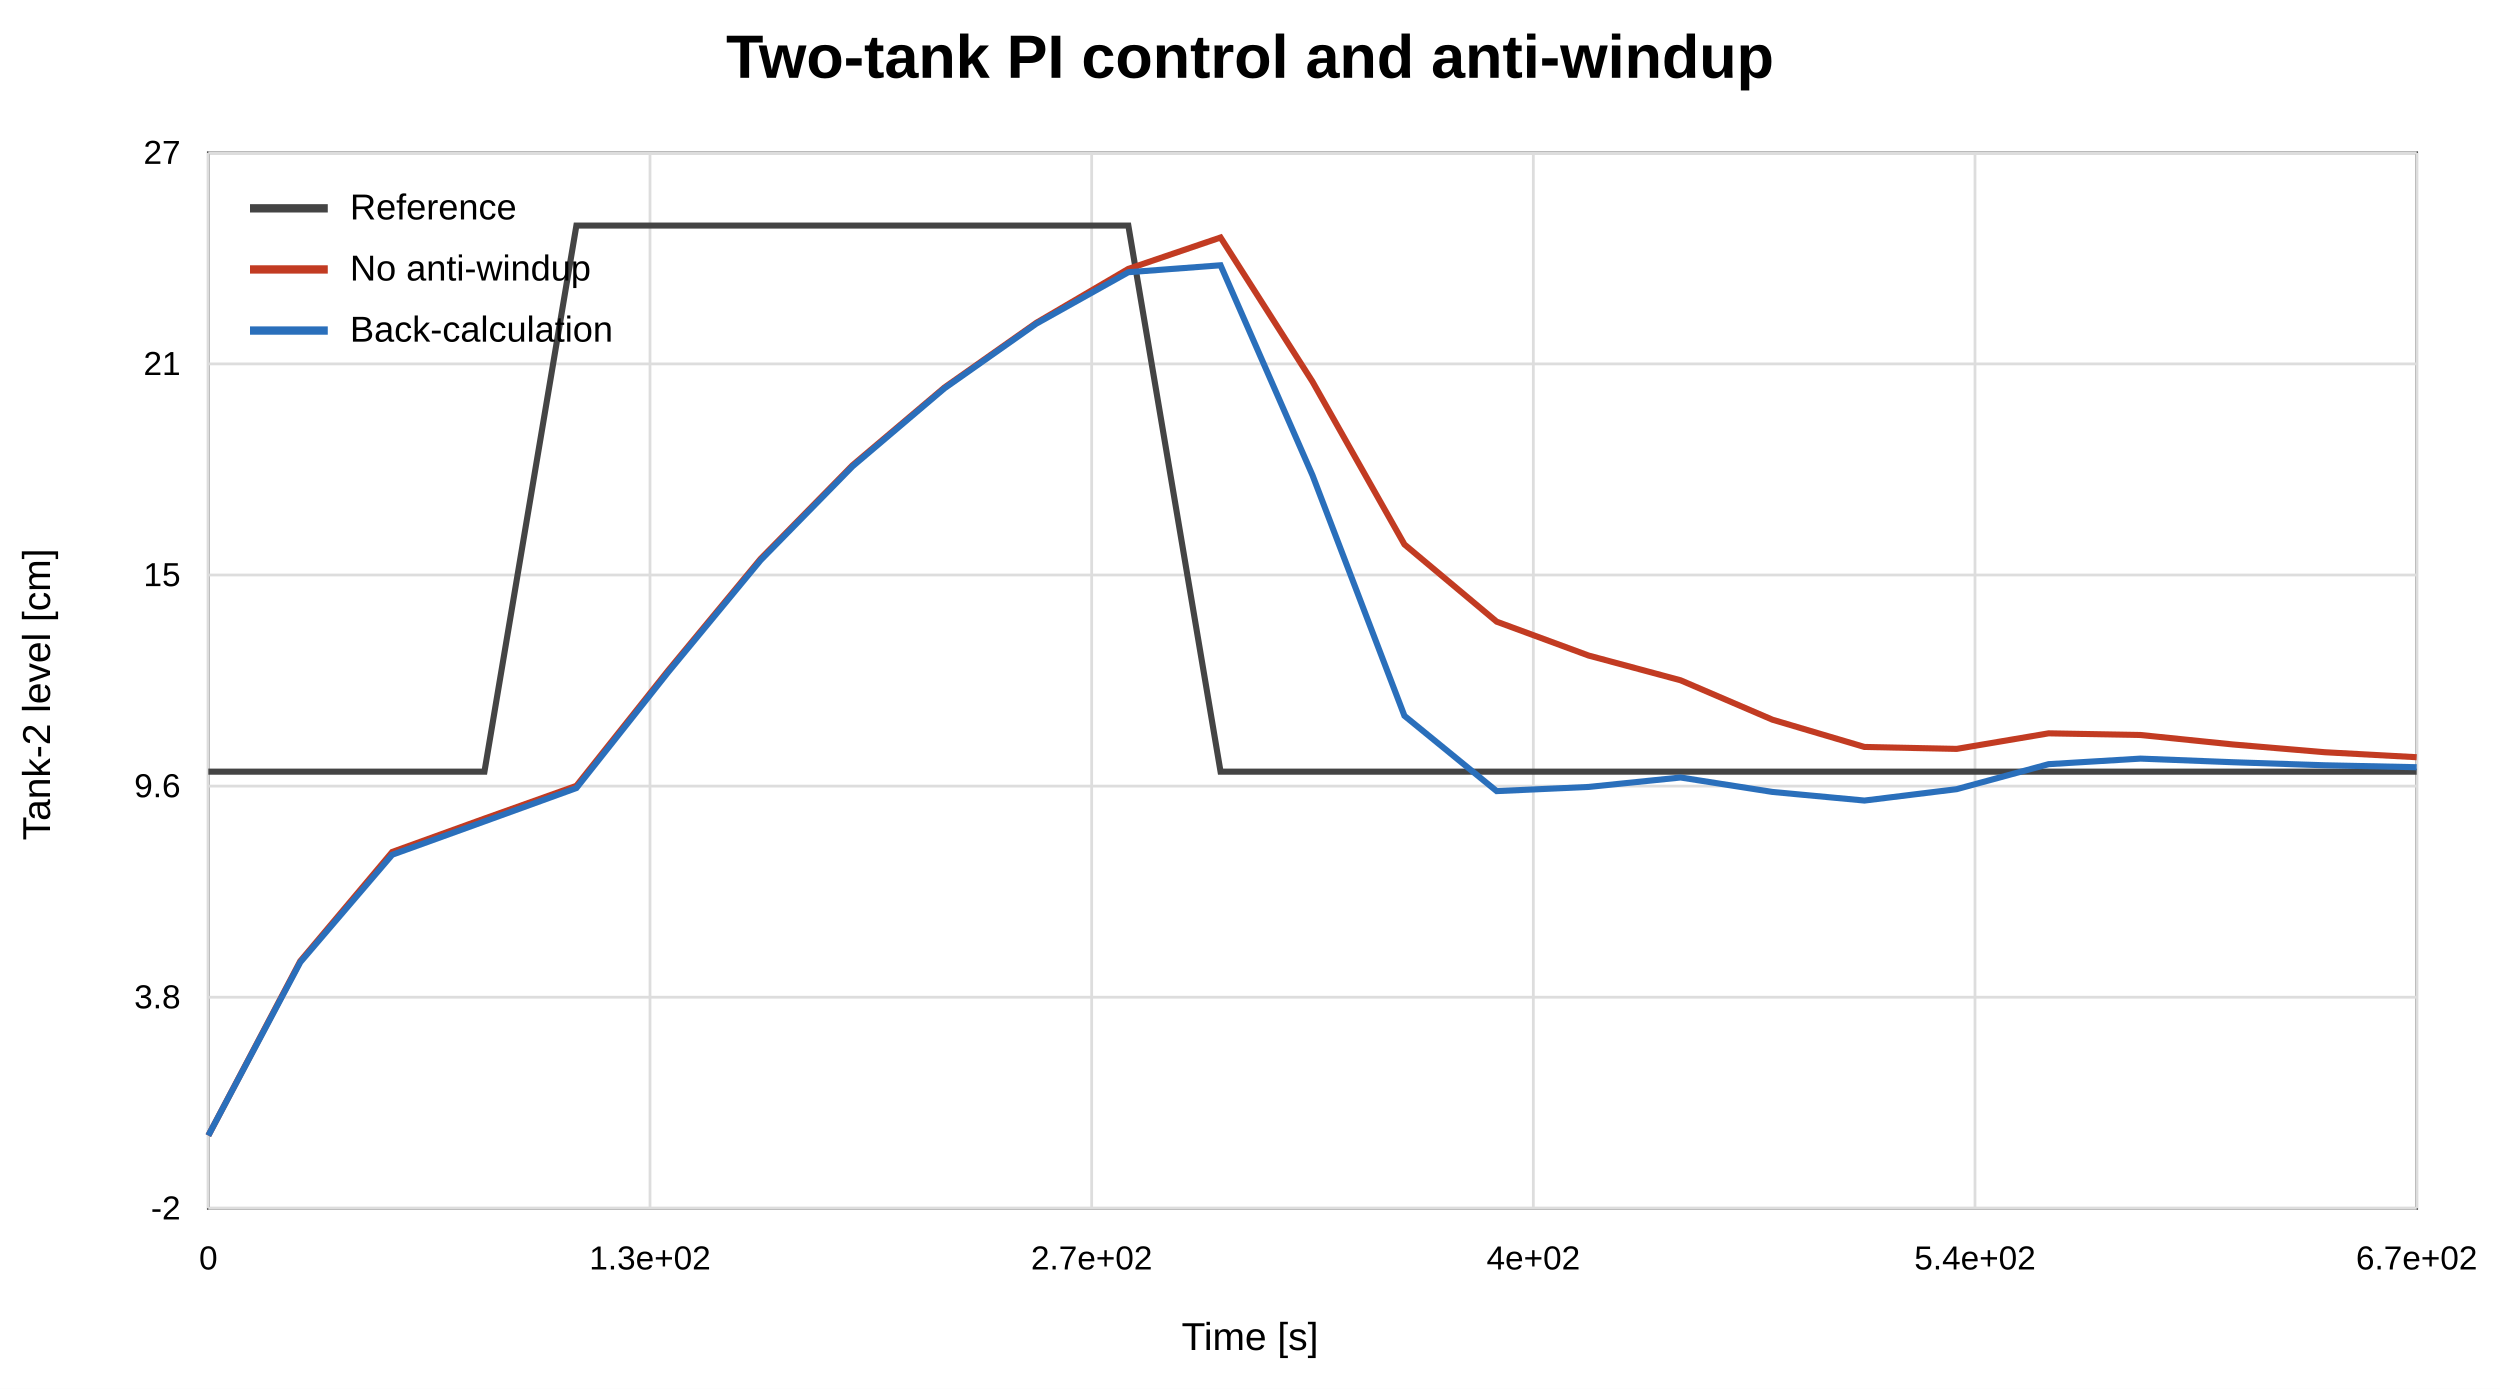
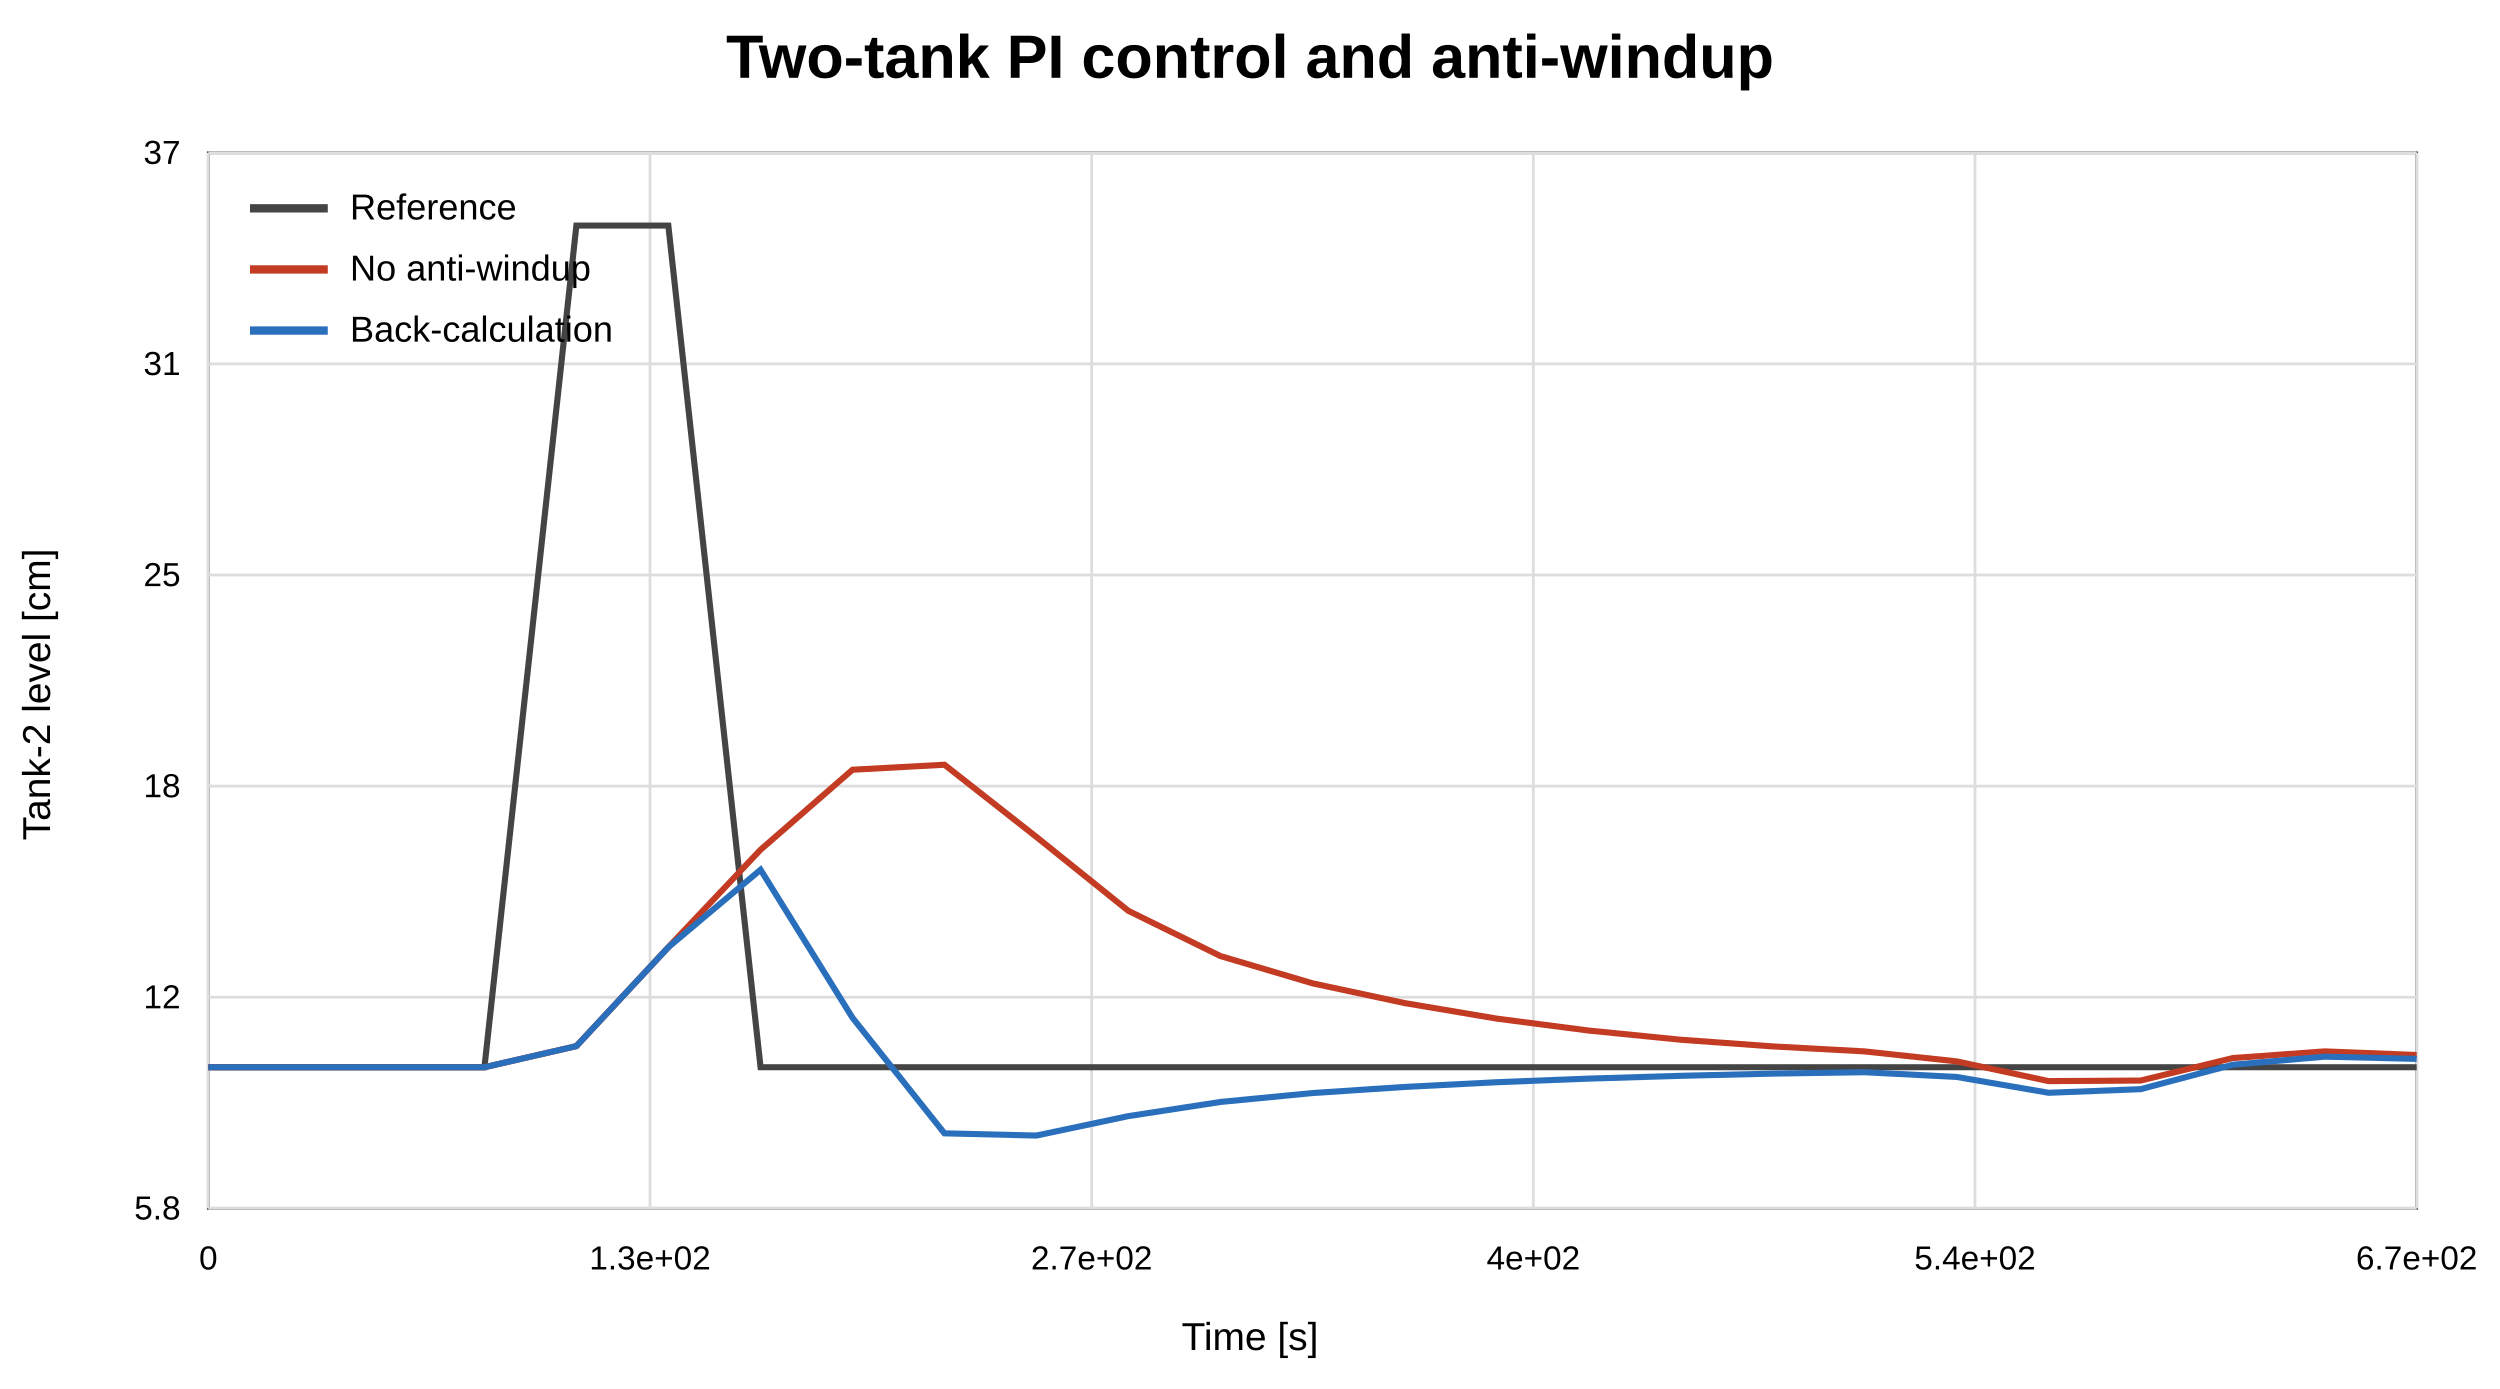
<svg xmlns="http://www.w3.org/2000/svg" viewBox="0 0 900 500" role="img">
  <rect width="100%" height="100%" fill="white" />
  <text x="450.0" y="28" text-anchor="middle" font-family="Arial" font-size="22" font-weight="bold">Two-tank PI control and anti-windup</text>
  <rect x="75" y="55" width="795" height="380" fill="none" stroke="#333" />
  <line x1="75.0" y1="55" x2="75.0" y2="435" stroke="#ddd" />
  <line x1="75" y1="55.0" x2="870" y2="55.0" stroke="#ddd" />
  <text x="75.0" y="457" text-anchor="middle" font-family="Arial" font-size="12">0</text>
-   <text x="65" y="59.0" text-anchor="end" font-family="Arial" font-size="12">27</text>
+   <text x="65" y="59.0" text-anchor="end" font-family="Arial" font-size="12">37</text>
  <line x1="234.0" y1="55" x2="234.0" y2="435" stroke="#ddd" />
  <line x1="75" y1="131.0" x2="870" y2="131.0" stroke="#ddd" />
  <text x="234.0" y="457" text-anchor="middle" font-family="Arial" font-size="12">1.3e+02</text>
-   <text x="65" y="135.0" text-anchor="end" font-family="Arial" font-size="12">21</text>
+   <text x="65" y="135.0" text-anchor="end" font-family="Arial" font-size="12">31</text>
  <line x1="393.0" y1="55" x2="393.0" y2="435" stroke="#ddd" />
  <line x1="75" y1="207.0" x2="870" y2="207.0" stroke="#ddd" />
  <text x="393.0" y="457" text-anchor="middle" font-family="Arial" font-size="12">2.7e+02</text>
-   <text x="65" y="211.0" text-anchor="end" font-family="Arial" font-size="12">15</text>
+   <text x="65" y="211.0" text-anchor="end" font-family="Arial" font-size="12">25</text>
  <line x1="552.0" y1="55" x2="552.0" y2="435" stroke="#ddd" />
  <line x1="75" y1="283.0" x2="870" y2="283.0" stroke="#ddd" />
  <text x="552.0" y="457" text-anchor="middle" font-family="Arial" font-size="12">4e+02</text>
-   <text x="65" y="287.0" text-anchor="end" font-family="Arial" font-size="12">9.6</text>
+   <text x="65" y="287.0" text-anchor="end" font-family="Arial" font-size="12">18</text>
  <line x1="711.0" y1="55" x2="711.0" y2="435" stroke="#ddd" />
  <line x1="75" y1="359.0" x2="870" y2="359.0" stroke="#ddd" />
  <text x="711.0" y="457" text-anchor="middle" font-family="Arial" font-size="12">5.4e+02</text>
-   <text x="65" y="363.0" text-anchor="end" font-family="Arial" font-size="12">3.8</text>
+   <text x="65" y="363.0" text-anchor="end" font-family="Arial" font-size="12">12</text>
  <line x1="870.0" y1="55" x2="870.0" y2="435" stroke="#ddd" />
  <line x1="75" y1="435.0" x2="870" y2="435.0" stroke="#ddd" />
  <text x="870.0" y="457" text-anchor="middle" font-family="Arial" font-size="12">6.7e+02</text>
-   <text x="65" y="439.0" text-anchor="end" font-family="Arial" font-size="12">-2</text>
-   <polyline points="75.0,277.8 108.1,277.8 141.2,277.8 174.4,277.8 207.5,81.2 240.6,81.2 273.8,81.2 306.9,81.2 340.0,81.2 373.1,81.2 406.2,81.2 439.4,277.8 472.5,277.8 505.6,277.8 538.8,277.8 571.9,277.8 605.0,277.8 638.1,277.8 671.2,277.8 704.4,277.8 737.5,277.8 770.6,277.8 803.8,277.8 836.9,277.8 870.0,277.8" fill="none" stroke="#444444" stroke-width="2.2" />
-   <polyline points="75.0,408.8 108.1,346.0 141.2,306.7 174.4,294.7 207.5,282.9 240.6,241.3 273.8,201.2 306.9,167.5 340.0,139.5 373.1,116.2 406.2,96.8 439.4,85.5 472.5,137.4 505.6,196.0 538.8,223.8 571.9,236.0 605.0,244.9 638.1,259.1 671.2,268.9 704.4,269.6 737.5,264.0 770.6,264.6 803.8,268.0 836.9,270.8 870.0,272.6" fill="none" stroke="#c23b22" stroke-width="2.2" />
-   <polyline points="75.0,408.8 108.1,346.4 141.2,307.7 174.4,295.7 207.5,283.7 240.6,241.9 273.8,201.7 306.9,167.9 340.0,139.8 373.1,116.5 406.2,98.0 439.4,95.5 472.5,171.1 505.6,257.7 538.8,284.8 571.9,283.3 605.0,279.9 638.1,285.1 671.2,288.2 704.4,284.1 737.5,275.1 770.6,273.1 803.8,274.4 836.9,275.5 870.0,276.2" fill="none" stroke="#2a6fbb" stroke-width="2.2" />
+   <text x="65" y="439.0" text-anchor="end" font-family="Arial" font-size="12">5.8</text>
+   <polyline points="75.0,384.2 108.1,384.2 141.2,384.2 174.4,384.2 207.5,81.2 240.6,81.2 273.8,384.2 306.9,384.2 340.0,384.2 373.1,384.2 406.2,384.2 439.4,384.2 472.5,384.2 505.6,384.2 538.8,384.2 571.9,384.2 605.0,384.2 638.1,384.2 671.2,384.2 704.4,384.2 737.5,384.2 770.6,384.2 803.8,384.2 836.9,384.2 870.0,384.2" fill="none" stroke="#444444" stroke-width="2.2" />
+   <polyline points="75.0,384.2 108.1,384.2 141.2,384.2 174.4,384.2 207.5,376.6 240.6,341.0 273.8,305.9 306.9,277.1 340.0,275.3 373.1,301.3 406.2,327.9 439.4,344.2 472.5,354.0 505.6,361.1 538.8,366.7 571.9,371.0 605.0,374.3 638.1,376.7 671.2,378.5 704.4,382.1 737.5,389.2 770.6,389.0 803.8,380.9 836.9,378.5 870.0,379.8" fill="none" stroke="#c23b22" stroke-width="2.2" />
+   <polyline points="75.0,384.2 108.1,384.2 141.2,384.2 174.4,384.2 207.5,376.6 240.6,341.0 273.8,313.1 306.9,366.4 340.0,408.0 373.1,408.8 406.2,401.8 439.4,396.7 472.5,393.5 505.6,391.3 538.8,389.6 571.9,388.3 605.0,387.3 638.1,386.5 671.2,386.0 704.4,387.7 737.5,393.4 770.6,392.1 803.8,383.3 836.9,380.4 870.0,381.2" fill="none" stroke="#2a6fbb" stroke-width="2.2" />
  <text x="450.0" y="486" text-anchor="middle" font-family="Arial" font-size="14">Time [s]</text>
  <text x="18" y="250.0" text-anchor="middle" transform="rotate(-90 18 250.0)" font-family="Arial" font-size="14">Tank-2 level [cm]</text>
  <line x1="90" y1="75" x2="118" y2="75" stroke="#444444" stroke-width="3" />
  <text x="126" y="79" font-family="Arial" font-size="13">Reference</text>
  <line x1="90" y1="97" x2="118" y2="97" stroke="#c23b22" stroke-width="3" />
  <text x="126" y="101" font-family="Arial" font-size="13">No anti-windup</text>
  <line x1="90" y1="119" x2="118" y2="119" stroke="#2a6fbb" stroke-width="3" />
  <text x="126" y="123" font-family="Arial" font-size="13">Back-calculation</text>
</svg>
